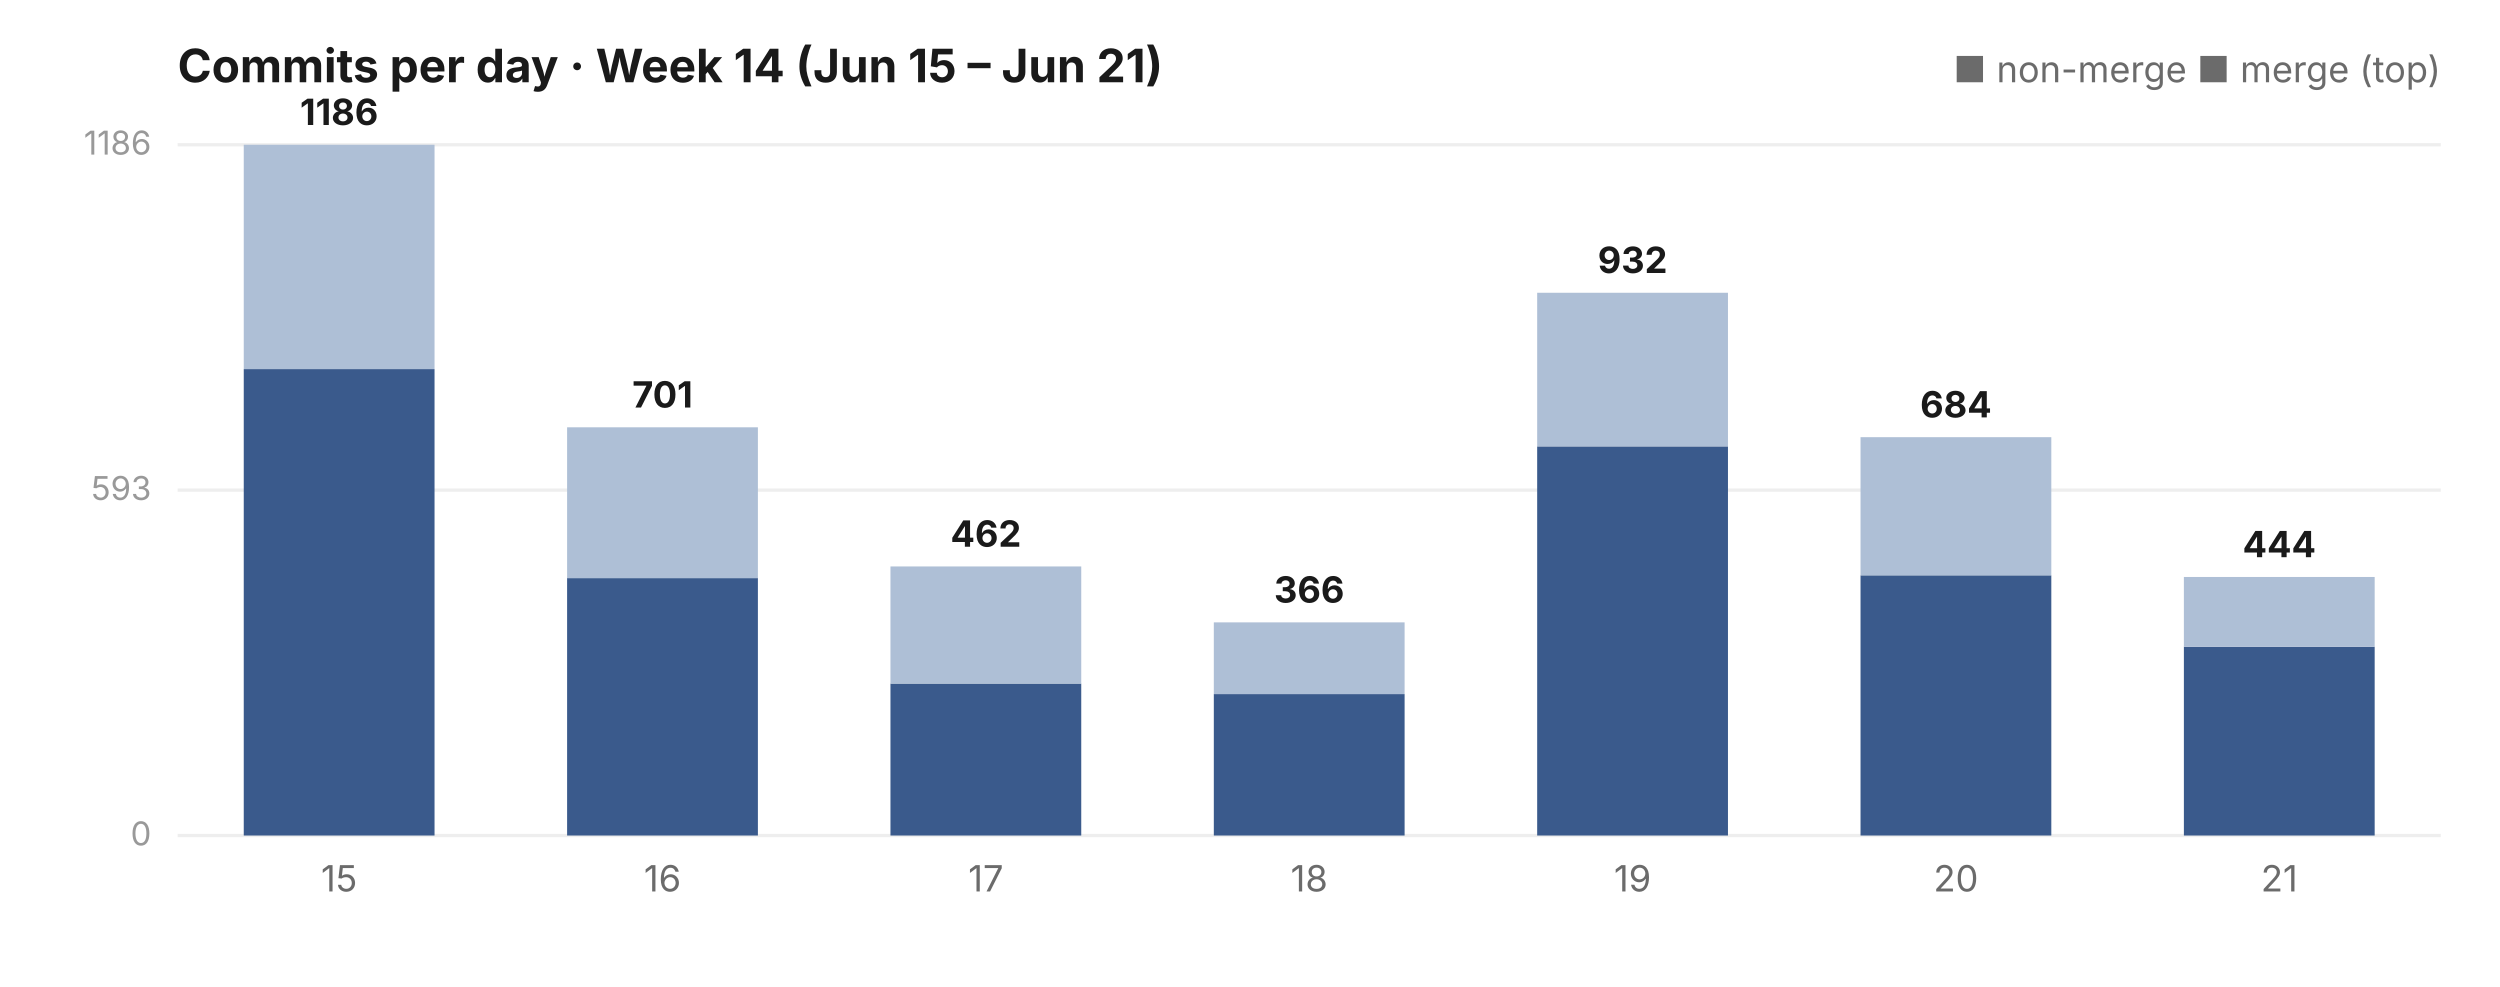
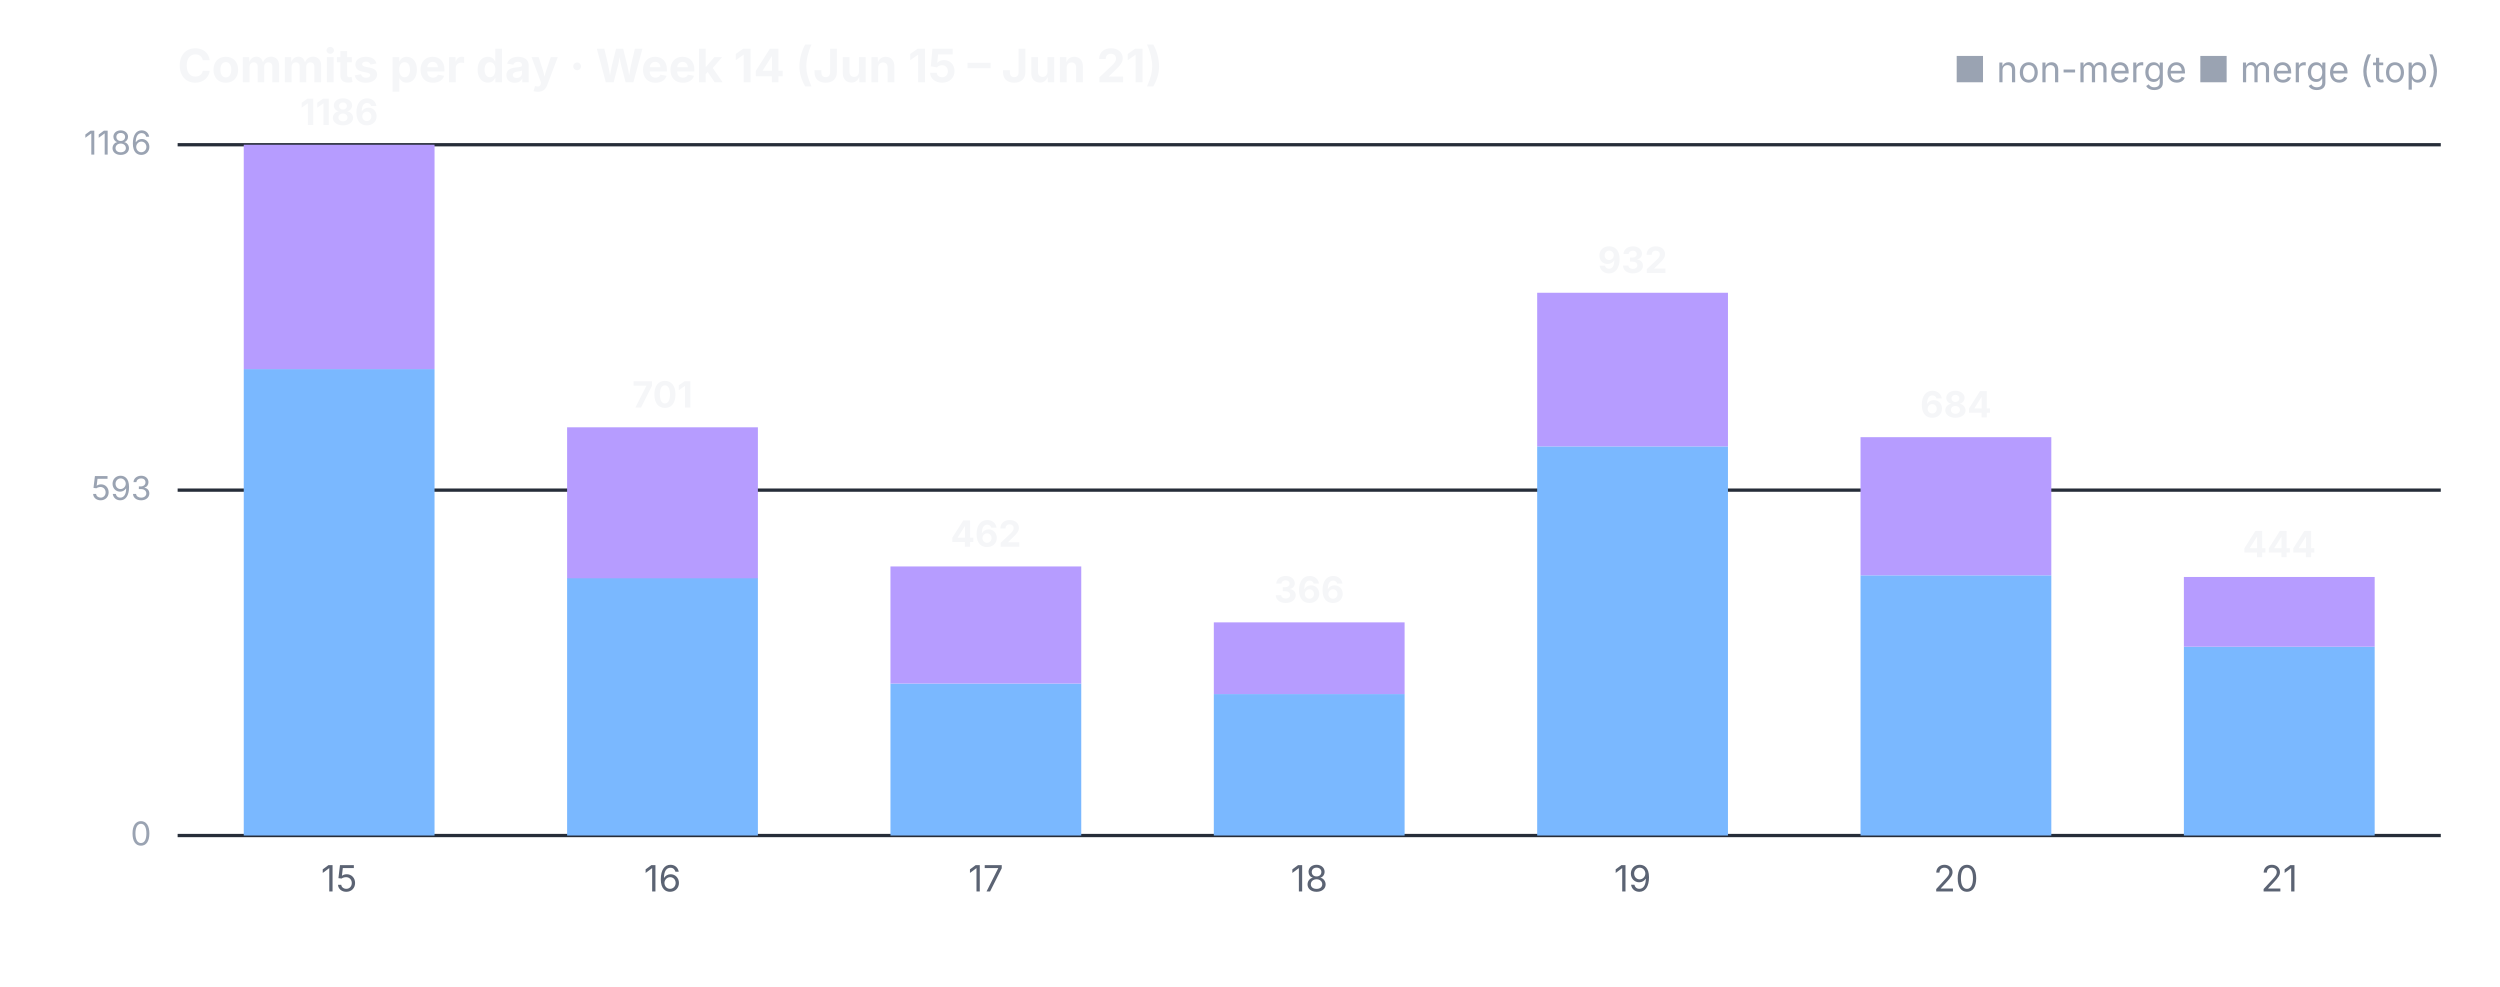
- <svg xmlns="http://www.w3.org/2000/svg" viewBox="0 0 760 300" width="760" height="300" style="max-width:100%;height:auto;font-family:-apple-system,Segoe UI,sans-serif;background:#fff;border:1px solid #e7e7e4;border-radius:8px">
-   <text x="54" y="25" font-size="14" font-weight="700" fill="#1a1a1a">Commits per day · Week 14 (Jun 15 – Jun 21)</text>
-   <text x="742" y="25" font-size="11" fill="#6b6b6b" text-anchor="end">■ non-merge ■ merge (top)</text>
-   <line x1="54" y1="254.0" x2="742" y2="254.0" stroke="#eee" />
-   <text x="46" y="257.0" font-size="10" fill="#999" text-anchor="end">0</text>
-   <line x1="54" y1="149.0" x2="742" y2="149.0" stroke="#eee" />
-   <text x="46" y="152.0" font-size="10" fill="#999" text-anchor="end">593</text>
-   <line x1="54" y1="44.0" x2="742" y2="44.0" stroke="#eee" />
-   <text x="46" y="47.0" font-size="10" fill="#999" text-anchor="end">1186</text>
-   <rect x="74.1" y="112.2" width="58.0" height="141.8" fill="#3a5a8c" />
-   <rect x="74.1" y="44.0" width="58.0" height="68.2" fill="#aebfd6" />
-   <text x="103.1" y="271.0" font-size="11" fill="#6b6b6b" text-anchor="middle">15</text>
-   <text x="103.1" y="38.0" font-size="11" fill="#1a1a1a" text-anchor="middle" font-weight="700">1186</text>
-   <rect x="172.4" y="175.7" width="58.0" height="78.3" fill="#3a5a8c" />
-   <rect x="172.4" y="129.9" width="58.0" height="45.9" fill="#aebfd6" />
-   <text x="201.4" y="271.0" font-size="11" fill="#6b6b6b" text-anchor="middle">16</text>
-   <text x="201.4" y="123.9" font-size="11" fill="#1a1a1a" text-anchor="middle" font-weight="700">701</text>
-   <rect x="270.7" y="207.8" width="58.0" height="46.2" fill="#3a5a8c" />
-   <rect x="270.7" y="172.2" width="58.0" height="35.6" fill="#aebfd6" />
-   <text x="299.7" y="271.0" font-size="11" fill="#6b6b6b" text-anchor="middle">17</text>
-   <text x="299.7" y="166.2" font-size="11" fill="#1a1a1a" text-anchor="middle" font-weight="700">462</text>
-   <rect x="369.0" y="211.0" width="58.0" height="43.0" fill="#3a5a8c" />
-   <rect x="369.0" y="189.2" width="58.0" height="21.8" fill="#aebfd6" />
-   <text x="398.0" y="271.0" font-size="11" fill="#6b6b6b" text-anchor="middle">18</text>
-   <text x="398.0" y="183.2" font-size="11" fill="#1a1a1a" text-anchor="middle" font-weight="700">366</text>
-   <rect x="467.3" y="135.7" width="58.0" height="118.3" fill="#3a5a8c" />
-   <rect x="467.3" y="89.0" width="58.0" height="46.7" fill="#aebfd6" />
-   <text x="496.3" y="271.0" font-size="11" fill="#6b6b6b" text-anchor="middle">19</text>
-   <text x="496.3" y="83.0" font-size="11" fill="#1a1a1a" text-anchor="middle" font-weight="700">932</text>
-   <rect x="565.6" y="174.9" width="58.0" height="79.1" fill="#3a5a8c" />
-   <rect x="565.6" y="132.9" width="58.0" height="42.0" fill="#aebfd6" />
-   <text x="594.6" y="271.0" font-size="11" fill="#6b6b6b" text-anchor="middle">20</text>
-   <text x="594.6" y="126.9" font-size="11" fill="#1a1a1a" text-anchor="middle" font-weight="700">684</text>
-   <rect x="663.9" y="196.6" width="58.0" height="57.4" fill="#3a5a8c" />
-   <rect x="663.9" y="175.4" width="58.0" height="21.2" fill="#aebfd6" />
-   <text x="692.9" y="271.0" font-size="11" fill="#6b6b6b" text-anchor="middle">21</text>
-   <text x="692.9" y="169.4" font-size="11" fill="#1a1a1a" text-anchor="middle" font-weight="700">444</text>
+ <svg xmlns="http://www.w3.org/2000/svg" viewBox="0 0 760 300" width="760" height="300" style="max-width:100%;height:auto;font-family:-apple-system,Segoe UI,sans-serif;background:#101319;border:1px solid #36404f;border-radius:8px">
+   <text x="54" y="25" font-size="14" font-weight="700" fill="#f5f6f8">Commits per day · Week 14 (Jun 15 – Jun 21)</text>
+   <text x="742" y="25" font-size="11" fill="#9aa3b2" text-anchor="end">■ non-merge ■ merge (top)</text>
+   <line x1="54" y1="254.0" x2="742" y2="254.0" stroke="#262d39" />
+   <text x="46" y="257.0" font-size="10" fill="#9aa3b2" text-anchor="end">0</text>
+   <line x1="54" y1="149.0" x2="742" y2="149.0" stroke="#262d39" />
+   <text x="46" y="152.0" font-size="10" fill="#9aa3b2" text-anchor="end">593</text>
+   <line x1="54" y1="44.0" x2="742" y2="44.0" stroke="#262d39" />
+   <text x="46" y="47.0" font-size="10" fill="#9aa3b2" text-anchor="end">1186</text>
+   <rect x="74.1" y="112.2" width="58.0" height="141.8" fill="#7ab8ff" />
+   <rect x="74.1" y="44.0" width="58.0" height="68.2" fill="#b69cff" />
+   <text x="103.1" y="271.0" font-size="11" fill="#5b6373" text-anchor="middle">15</text>
+   <text x="103.1" y="38.0" font-size="11" fill="#f5f6f8" text-anchor="middle" font-weight="700">1186</text>
+   <rect x="172.4" y="175.7" width="58.0" height="78.3" fill="#7ab8ff" />
+   <rect x="172.4" y="129.9" width="58.0" height="45.9" fill="#b69cff" />
+   <text x="201.4" y="271.0" font-size="11" fill="#5b6373" text-anchor="middle">16</text>
+   <text x="201.4" y="123.9" font-size="11" fill="#f5f6f8" text-anchor="middle" font-weight="700">701</text>
+   <rect x="270.7" y="207.8" width="58.0" height="46.2" fill="#7ab8ff" />
+   <rect x="270.7" y="172.2" width="58.0" height="35.6" fill="#b69cff" />
+   <text x="299.7" y="271.0" font-size="11" fill="#5b6373" text-anchor="middle">17</text>
+   <text x="299.7" y="166.2" font-size="11" fill="#f5f6f8" text-anchor="middle" font-weight="700">462</text>
+   <rect x="369.0" y="211.0" width="58.0" height="43.0" fill="#7ab8ff" />
+   <rect x="369.0" y="189.2" width="58.0" height="21.8" fill="#b69cff" />
+   <text x="398.0" y="271.0" font-size="11" fill="#5b6373" text-anchor="middle">18</text>
+   <text x="398.0" y="183.2" font-size="11" fill="#f5f6f8" text-anchor="middle" font-weight="700">366</text>
+   <rect x="467.3" y="135.7" width="58.0" height="118.3" fill="#7ab8ff" />
+   <rect x="467.3" y="89.0" width="58.0" height="46.7" fill="#b69cff" />
+   <text x="496.3" y="271.0" font-size="11" fill="#5b6373" text-anchor="middle">19</text>
+   <text x="496.3" y="83.0" font-size="11" fill="#f5f6f8" text-anchor="middle" font-weight="700">932</text>
+   <rect x="565.6" y="174.9" width="58.0" height="79.1" fill="#7ab8ff" />
+   <rect x="565.6" y="132.9" width="58.0" height="42.0" fill="#b69cff" />
+   <text x="594.6" y="271.0" font-size="11" fill="#5b6373" text-anchor="middle">20</text>
+   <text x="594.6" y="126.9" font-size="11" fill="#f5f6f8" text-anchor="middle" font-weight="700">684</text>
+   <rect x="663.9" y="196.6" width="58.0" height="57.4" fill="#7ab8ff" />
+   <rect x="663.9" y="175.4" width="58.0" height="21.2" fill="#b69cff" />
+   <text x="692.9" y="271.0" font-size="11" fill="#5b6373" text-anchor="middle">21</text>
+   <text x="692.9" y="169.4" font-size="11" fill="#f5f6f8" text-anchor="middle" font-weight="700">444</text>
</svg>
